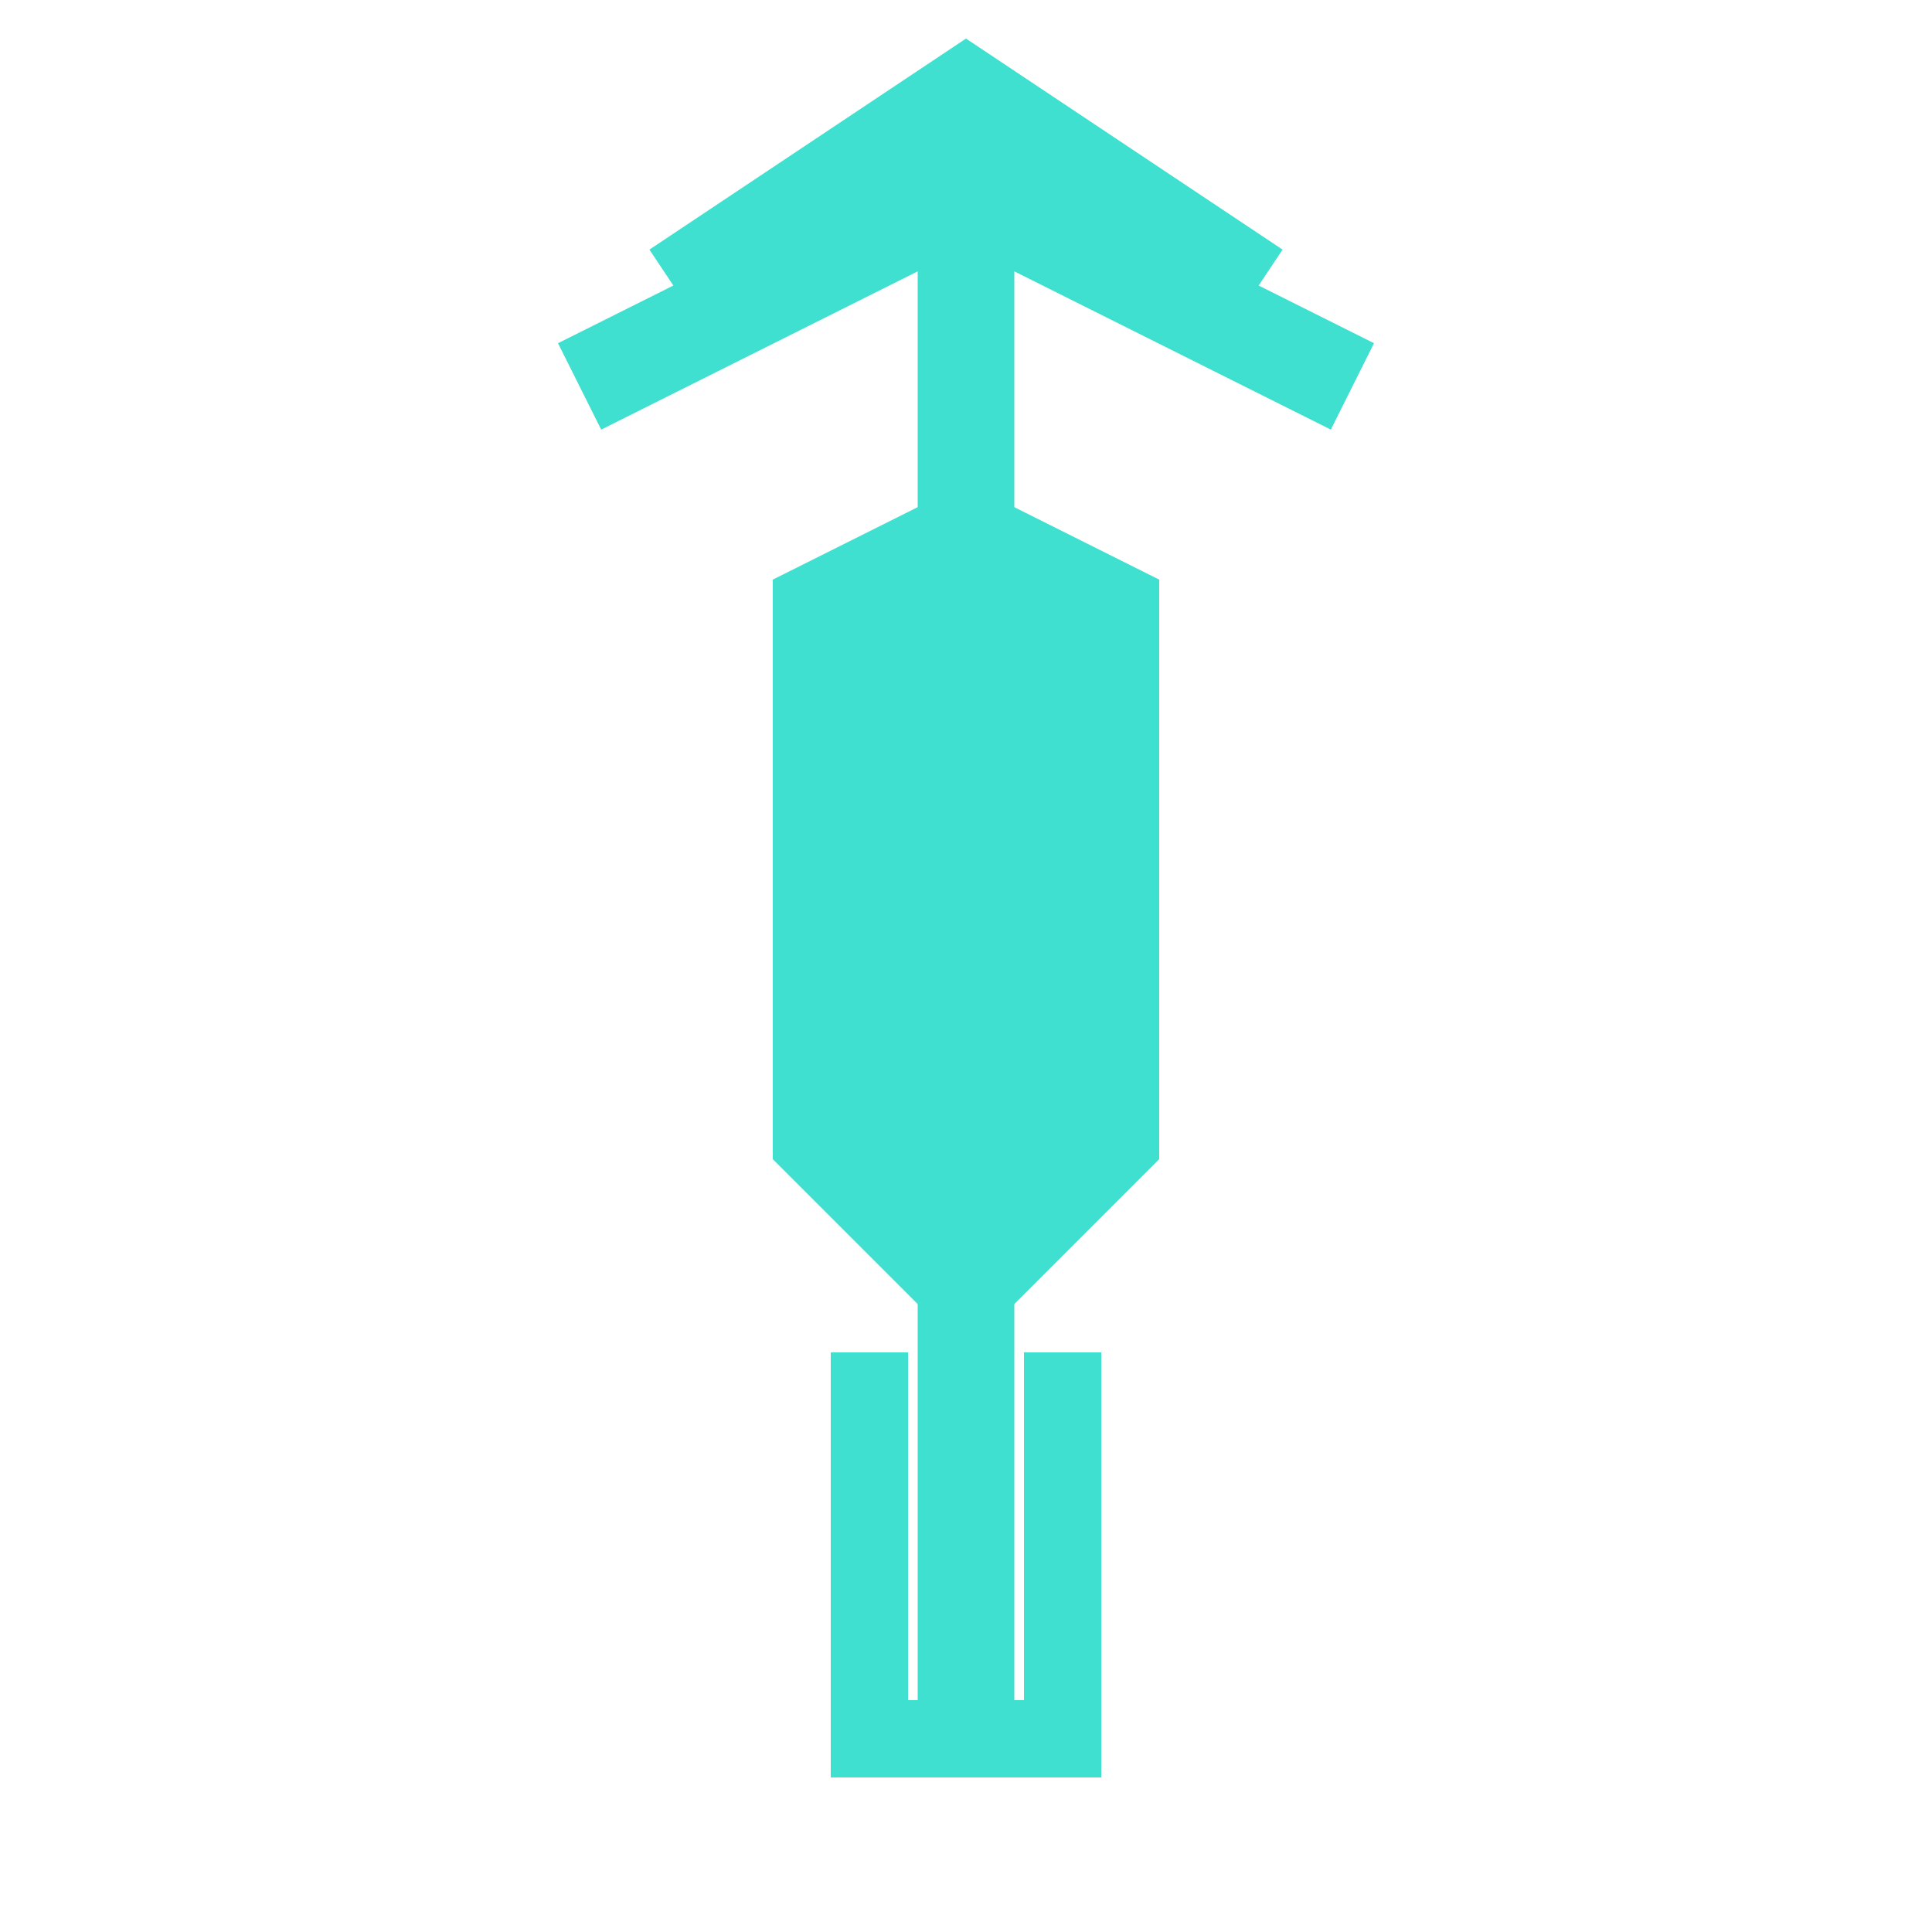
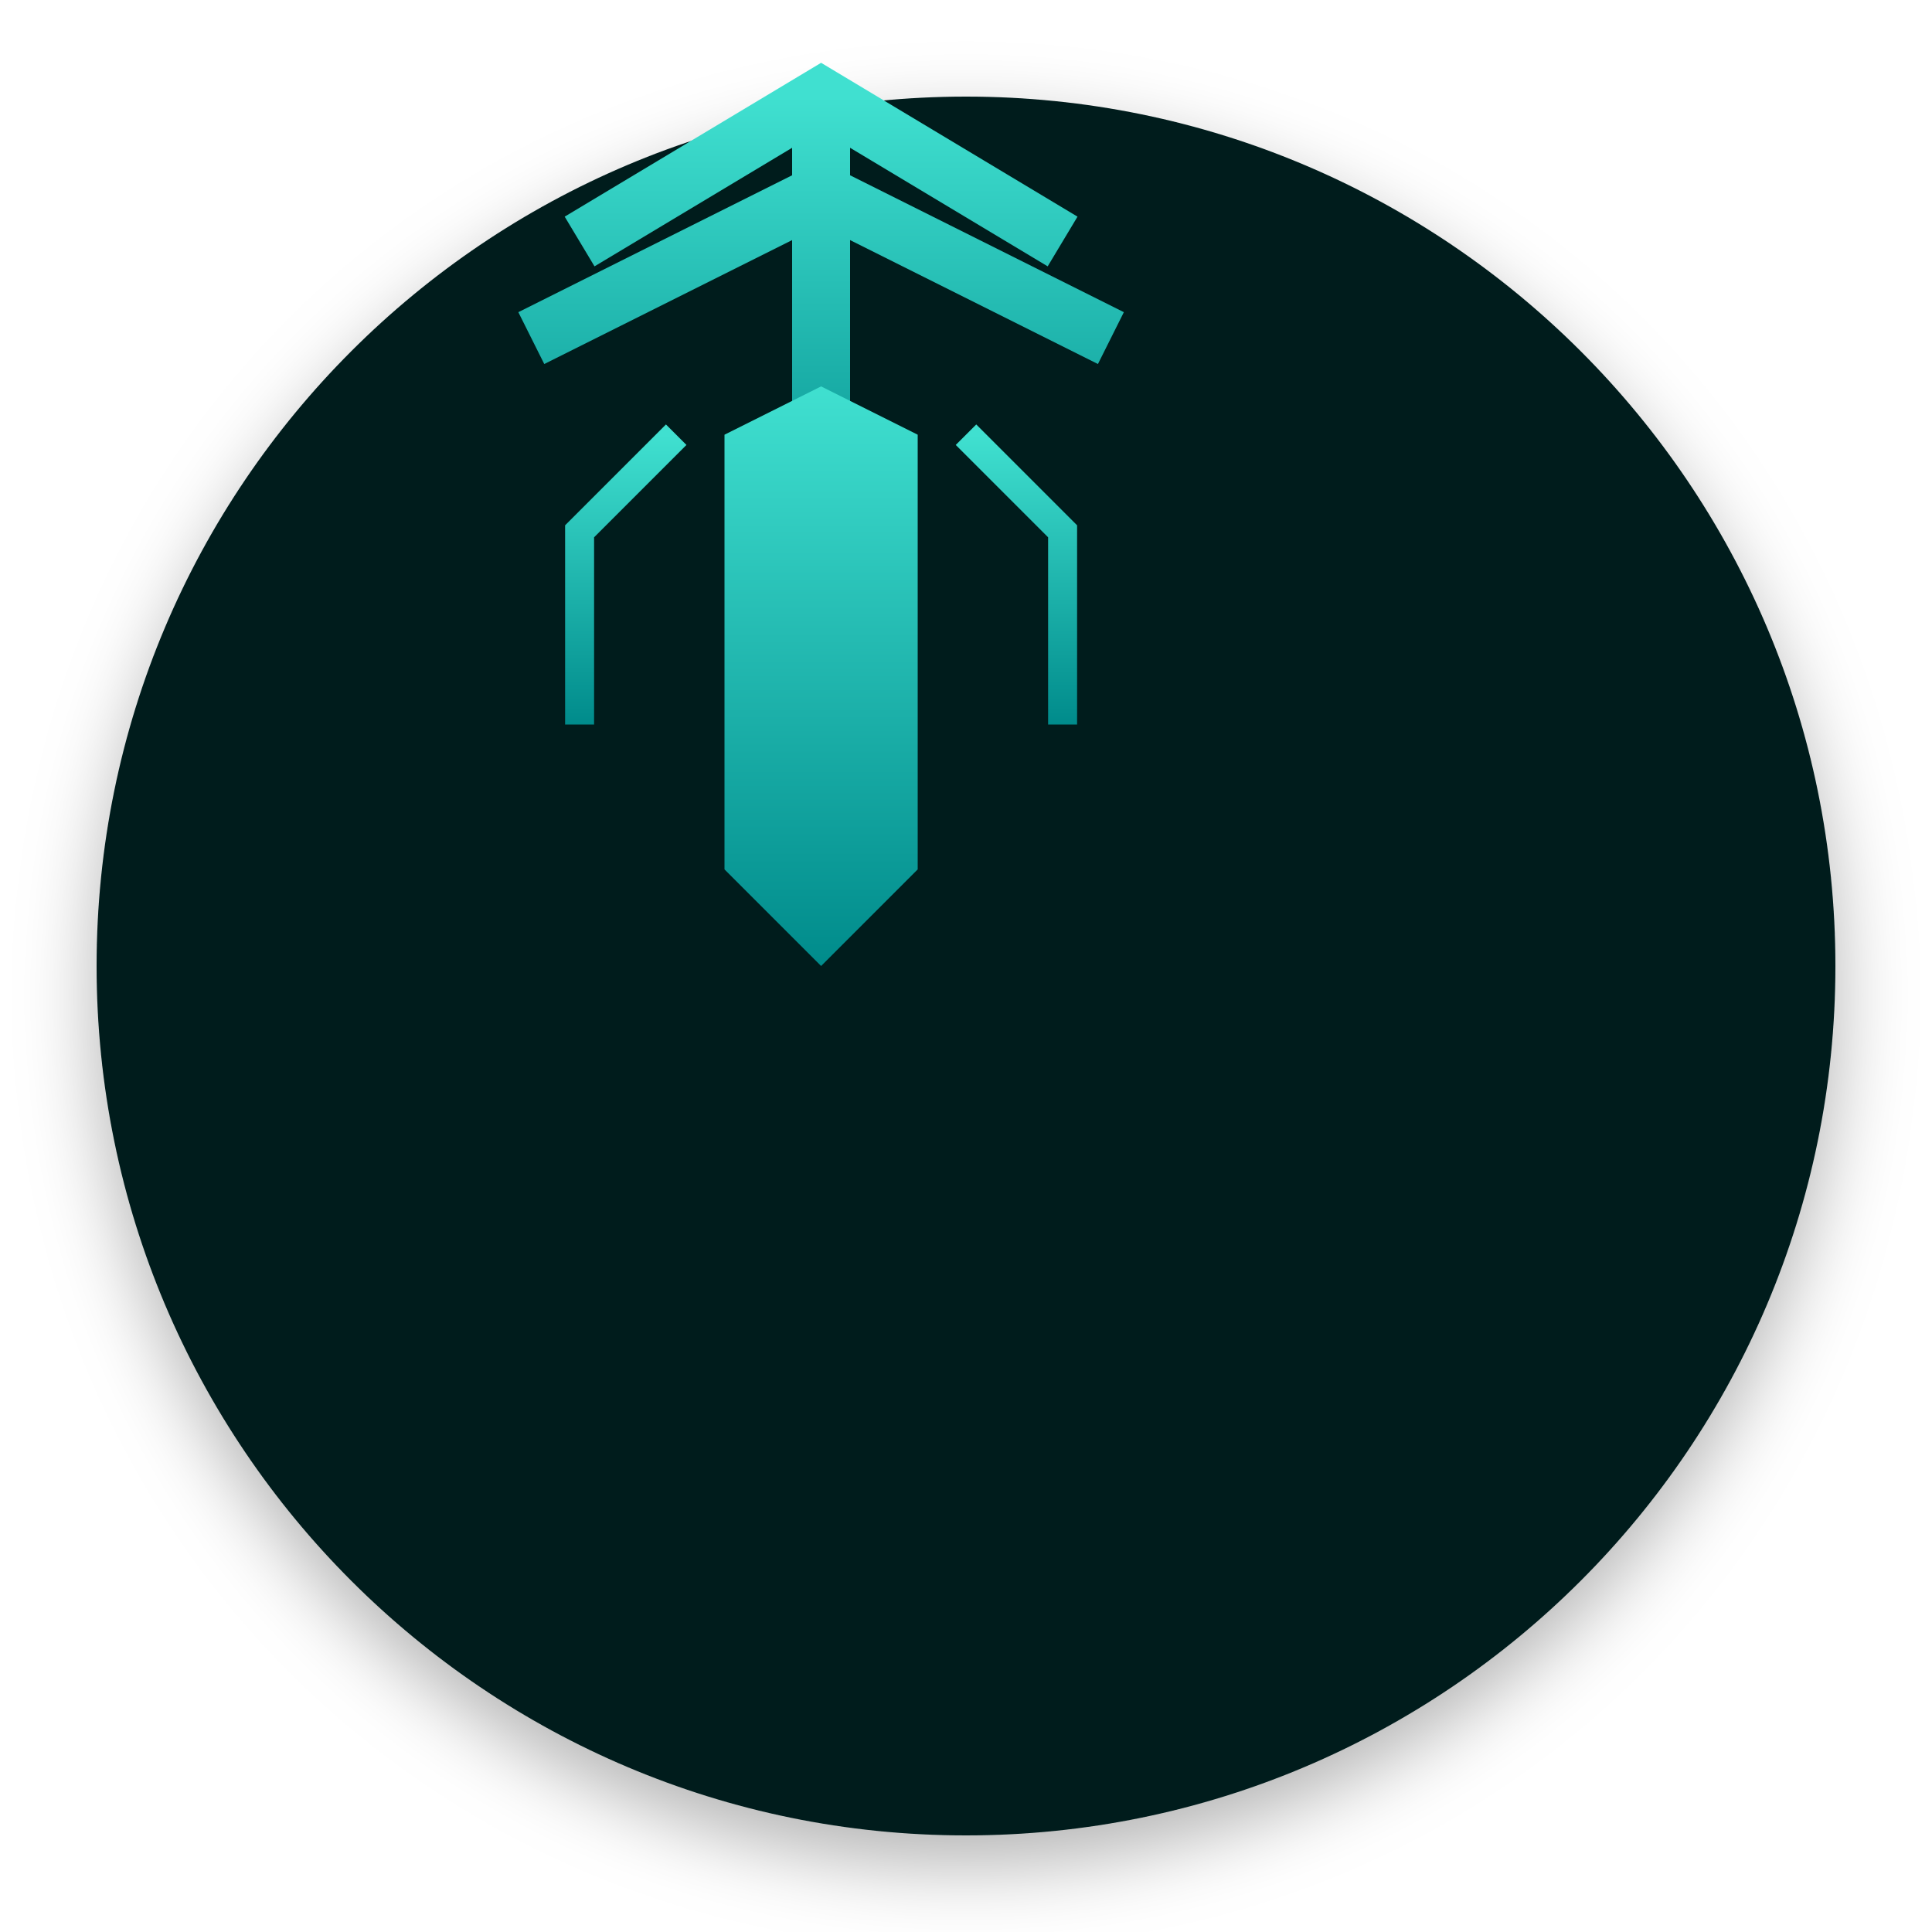
- <svg xmlns="http://www.w3.org/2000/svg" viewBox="0 0 100 100">
-   <path d="M50 5 L50 90 M35 15 L50 5 L65 15 M30 20 L50 10 L70 20" stroke="#40e0d0" stroke-width="5" fill="none" />
-   <path d="M40 30 L50 25 L60 30 L60 60 L50 70 L40 60 Z" fill="#40e0d0" />
-   <path d="M45 70 L45 90 L55 90 L55 70" fill="none" stroke="#40e0d0" stroke-width="4" />
+ <svg xmlns="http://www.w3.org/2000/svg" viewBox="0 0 200 200">
+   <defs>
+     <linearGradient id="aqua" x1="0%" y1="0%" x2="0%" y2="100%">
+       <stop offset="0%" stop-color="#40e0d0" />
+       <stop offset="100%" stop-color="#008b8b" />
+     </linearGradient>
+     <filter id="aqua_shadow">
+       <feDropShadow dx="0" dy="3" stdDeviation="4" flood-opacity="0.3" />
+     </filter>
+   </defs>
+   <circle cx="100" cy="100" r="90" fill="#001a1a" filter="url(#aqua_shadow)" />
+   <path d="M85 10 L85 60 M60 25 L85 10 L110 25 M55 35 L85 20 L115 35" stroke="url(#aqua)" stroke-width="6" fill="none" />
+   <path d="M75 45 L85 40 L95 45 L95 90 L85 100 L75 90 Z" fill="url(#aqua)" />
+   <path d="M85 100 L85 130" stroke="url(#aqua)" stroke-width="8" fill="none" />
+   <path d="M80 100 L90 100" stroke="url(#aqua)" stroke-width="10" />
+   <path d="M70 45 L60 55 L60 75" stroke="url(#aqua)" stroke-width="3" fill="none" />
+   <path d="M100 45 L110 55 L110 75" stroke="url(#aqua)" stroke-width="3" fill="none" />
</svg>
